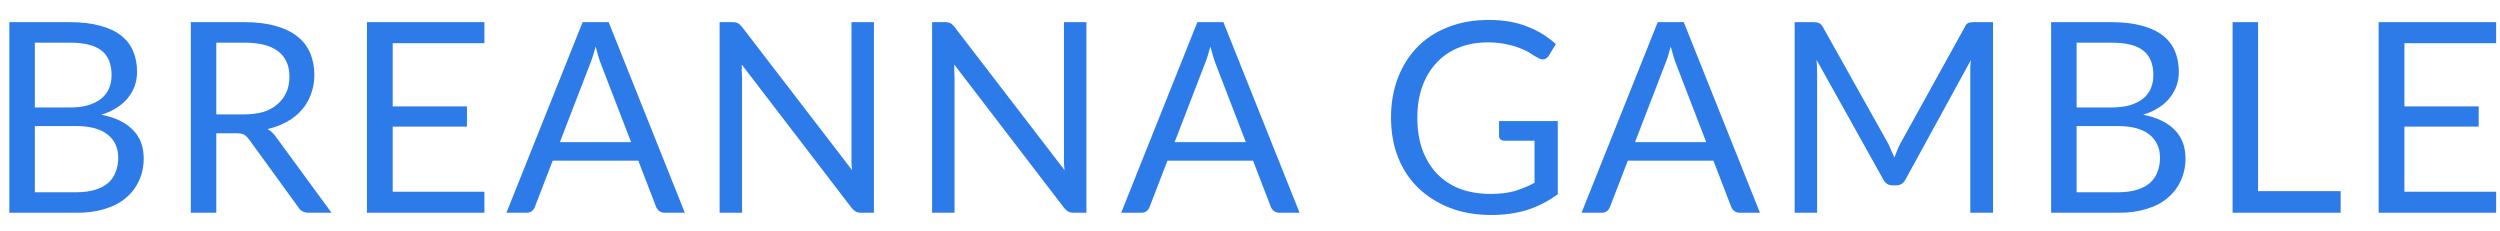
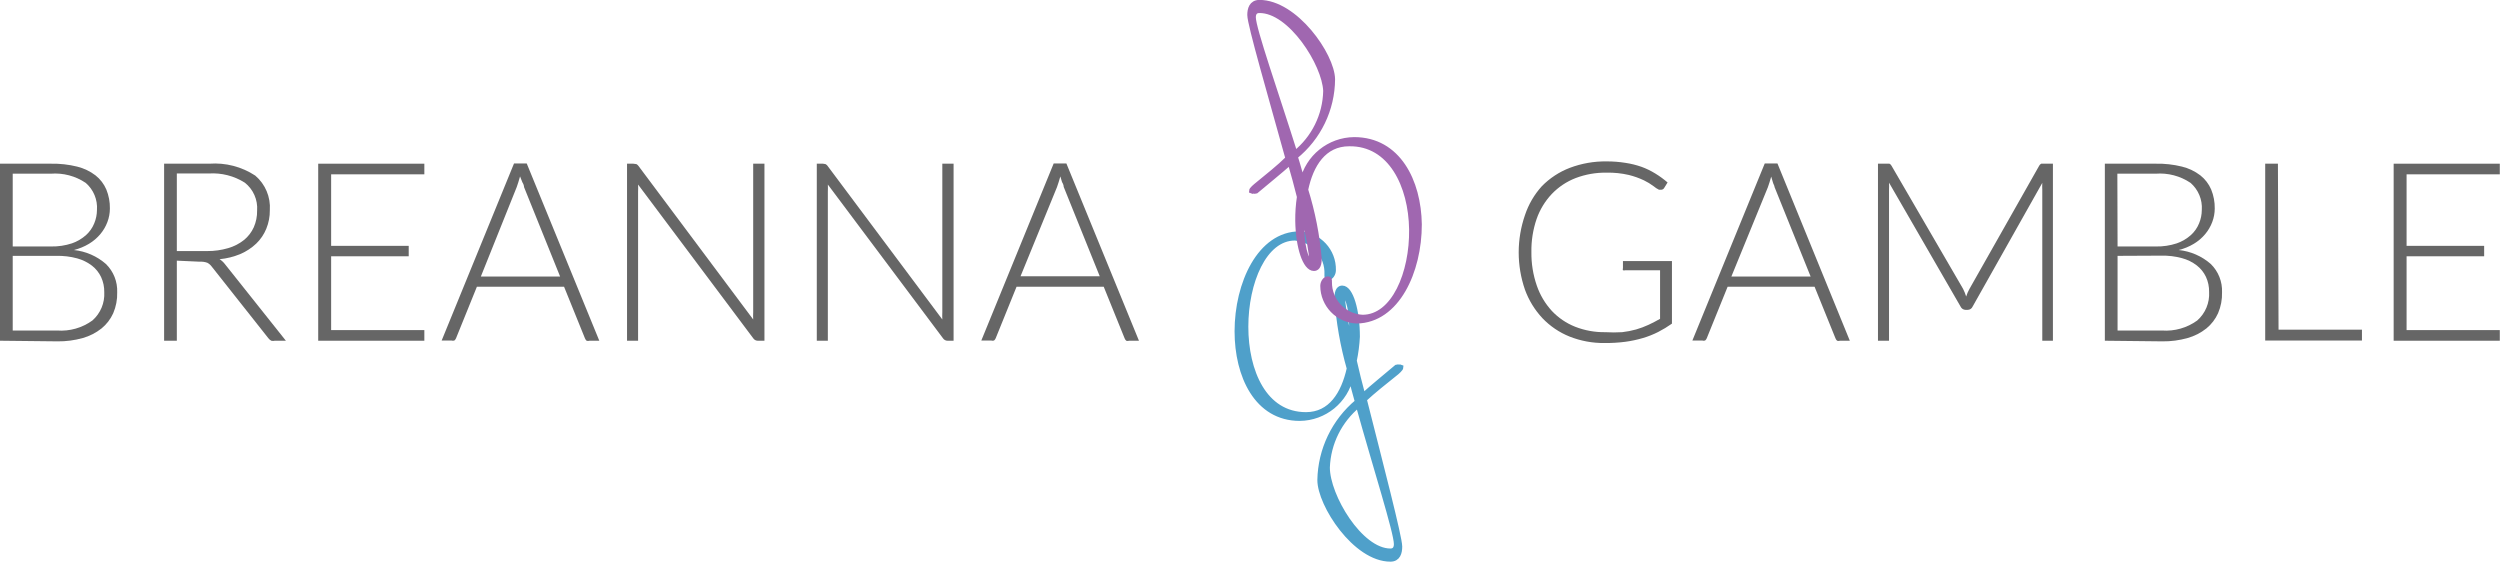
- <svg xmlns="http://www.w3.org/2000/svg" width="141px" height="13px" viewBox="0 0 141 13" version="1.1">
-   <g id="Page-1" stroke="none" stroke-width="1" fill="none" fill-rule="evenodd" fill-opacity="0.964" font-family="Lato-Regular, Lato" font-size="15" font-weight="normal" letter-spacing="0.536">
-     <g id="box" transform="translate(-5, -19)" fill="#2576E7">
-       <text id="BREANNA-GAMBLE">
-         <tspan x="4.152" y="31">BREANNA GAMBLE</tspan>
-       </text>
-     </g>
-   </g>
+ <svg xmlns="http://www.w3.org/2000/svg" id="Layer_1" data-name="Layer 1" viewBox="0 0 119.89 26.94">
+   <defs>
+     <style>.cls-1{fill:#666;}.cls-2{fill:#4fa0ca;stroke:#4fa0ca;}.cls-2,.cls-3{stroke-miterlimit:10;stroke-width:0.25px;}.cls-3{fill:#a067b0;stroke:#a067b0;}</style>
+   </defs>
+   <path class="cls-1" d="M15.06,52.74V44.25H17.5a4.85,4.85,0,0,1,1.26.14,2.39,2.39,0,0,1,.88.42,1.73,1.73,0,0,1,.52.68,2.31,2.31,0,0,1,.17.91,1.84,1.84,0,0,1-.12.65,2,2,0,0,1-.34.58,2.18,2.18,0,0,1-.54.46,2.61,2.61,0,0,1-.73.3,2.77,2.77,0,0,1,1.54.67,1.8,1.8,0,0,1,.54,1.36,2.37,2.37,0,0,1-.19,1,2,2,0,0,1-.56.73,2.55,2.55,0,0,1-.9.46,4.23,4.23,0,0,1-1.21.16Zm.61-4.52h1.84a3,3,0,0,0,1-.15,2,2,0,0,0,.68-.4,1.54,1.54,0,0,0,.39-.56,1.7,1.7,0,0,0,.13-.64,1.57,1.57,0,0,0-.54-1.3,2.63,2.63,0,0,0-1.68-.44H15.67Zm0,.45v3.58H17.8a2.56,2.56,0,0,0,1.69-.48,1.68,1.68,0,0,0,.57-1.36,1.66,1.66,0,0,0-.15-.72,1.51,1.51,0,0,0-.44-.55,2.06,2.06,0,0,0-.71-.35,3.49,3.49,0,0,0-1-.12Z" transform="translate(-15.06 -36.4)" />
+   <path class="cls-1" d="M23.54,48.9v3.84h-.61V44.25h2.17a3.54,3.54,0,0,1,2.2.57A2,2,0,0,1,28,46.48a2.27,2.27,0,0,1-.17.89,2.08,2.08,0,0,1-.48.71,2.57,2.57,0,0,1-.76.5,3.39,3.39,0,0,1-1,.25,1,1,0,0,1,.26.24l2.92,3.67h-.53a.35.35,0,0,1-.17,0,.43.43,0,0,1-.14-.12l-2.72-3.44A.61.61,0,0,0,25,49a.92.92,0,0,0-.36-.05Zm0-.46H25a3.48,3.48,0,0,0,1-.14,2.18,2.18,0,0,0,.76-.39,1.67,1.67,0,0,0,.47-.61,1.9,1.9,0,0,0,.16-.8,1.56,1.56,0,0,0-.59-1.34,2.88,2.88,0,0,0-1.73-.44H23.54Z" transform="translate(-15.06 -36.4)" />
+   <path class="cls-1" d="M35.41,44.25v.51H30.94v3.43h3.72v.5H30.94v3.54h4.47v.51H30.32V44.25Z" transform="translate(-15.06 -36.4)" />
+   <path class="cls-1" d="M43.8,52.74h-.47a.21.21,0,0,1-.14,0,.3.3,0,0,1-.08-.12l-1-2.47H37.93l-1,2.47a.26.26,0,0,1-.08.11.23.23,0,0,1-.14,0h-.47l3.47-8.49h.61Zm-5.68-3.08h3.8l-1.73-4.29q0-.1-.08-.23L40,44.86l-.08.27-.08.24Z" transform="translate(-15.06 -36.4)" />
+   <path class="cls-1" d="M45.58,44.27a.29.29,0,0,1,.1.09l5.5,7.36a3.44,3.44,0,0,1,0-.35V44.25h.54v8.49H51.4a.26.26,0,0,1-.22-.12l-5.52-7.37a3.37,3.37,0,0,1,0,.34v7.15h-.53V44.25h.3Z" transform="translate(-15.06 -36.4)" />
+   <path class="cls-1" d="M54.65,44.27a.29.29,0,0,1,.1.09l5.5,7.36a3.44,3.44,0,0,1,0-.35V44.25h.54v8.49h-.29a.26.26,0,0,1-.22-.12l-5.52-7.37a3.37,3.37,0,0,1,0,.34v7.15h-.53V44.25h.3Z" transform="translate(-15.06 -36.4)" />
+   <path class="cls-1" d="M69.68,52.74h-.47a.21.21,0,0,1-.14,0,.3.3,0,0,1-.08-.12l-1-2.47H63.81l-1,2.47a.26.26,0,0,1-.08.11.23.23,0,0,1-.14,0h-.47l3.47-8.49h.61ZM64,49.65h3.8l-1.73-4.29q0-.1-.08-.23l-.08-.27-.08.27-.08.24Z" transform="translate(-15.06 -36.4)" />
+   <path class="cls-2" d="M80.48,55.55c.78,3.09,1.7,6.61,1.7,7.06,0,.29-.08.6-.44.6-1.69,0-3.38-2.62-3.38-3.79a5,5,0,0,1,1.8-3.75c-.12-.41-.22-.82-.32-1.21a2.53,2.53,0,0,1-2.45,2c-2.06,0-3-2.05-3-4.17,0-2.29,1.09-4.67,3-4.67A1.7,1.7,0,0,1,79,49.36c0,.18-.13.34-.22.34s-.08,0-.08-.14a1.68,1.68,0,0,0-1.54-1.75c-1.48,0-2.36,2.13-2.36,4.26s.88,4.22,2.89,4.22c1.19,0,1.81-1,2.08-2.22a16.42,16.42,0,0,1-.59-3.38c0-.4.14-.47.25-.47.4,0,.72,1.07.72,2.33A7.55,7.55,0,0,1,80,53.7c.12.53.26,1.1.42,1.69.5-.46,1.07-.91,1.62-1.38a.19.19,0,0,1,.12,0,.09.09,0,0,1,.08,0h0c0,.07-.2.24-.2.24C81.44,54.73,80.91,55.15,80.48,55.55Zm1.26,7.28c.23,0,.29-.17.29-.34,0-.56-1-3.68-1.83-6.67a4.07,4.07,0,0,0-1.49,3C78.71,60.18,80.28,62.83,81.74,62.83ZM79.51,50.58s-.07.1-.07.23a16.57,16.57,0,0,0,.44,2.3,7.12,7.12,0,0,0,0-.72C79.92,51.39,79.73,50.58,79.51,50.58Z" transform="translate(-15.06 -36.4)" />
+   <path class="cls-3" d="M76.83,44C76,41,75,37.57,75,37.12c0-.28.08-.59.45-.6,1.73,0,3.49,2.52,3.51,3.68a4.8,4.8,0,0,1-1.79,3.71c.13.4.23.8.35,1.19a2.57,2.57,0,0,1,2.48-2c2.11,0,3.09,2,3.12,4.06,0,2.25-1.06,4.6-3,4.63a1.69,1.69,0,0,1-1.62-1.68c0-.18.13-.33.22-.33s.09,0,.09.14a1.68,1.68,0,0,0,1.59,1.7c1.51,0,2.39-2.13,2.36-4.22s-1-4.14-3-4.11c-1.21,0-1.84,1-2.09,2.21a15.58,15.58,0,0,1,.65,3.31c0,.39-.14.46-.25.46-.41,0-.75-1-.77-2.28a7.19,7.19,0,0,1,.08-1.15c-.13-.52-.28-1.08-.45-1.66-.51.45-1.08.91-1.64,1.38a.2.2,0,0,1-.12,0,.09.09,0,0,1-.09,0h0c0-.07.21-.24.21-.24C75.86,44.85,76.4,44.43,76.83,44ZM75.45,36.9c-.23,0-.29.17-.29.33,0,.55,1.08,3.6,2,6.53a3.94,3.94,0,0,0,1.48-3C78.59,39.47,76.95,36.88,75.45,36.9Zm2.44,12s.07-.1.07-.23a15.7,15.7,0,0,0-.48-2.26,6.72,6.72,0,0,0,0,.71C77.47,48.12,77.67,48.91,77.89,48.9Z" transform="translate(-15.06 -36.4)" />
+   <path class="cls-1" d="M92.05,52.33a6.42,6.42,0,0,0,.8,0,4.28,4.28,0,0,0,.67-.13,4.14,4.14,0,0,0,.59-.22c.19-.09.37-.18.56-.29V49.36H93a.16.16,0,0,1-.11,0,.13.13,0,0,1,0-.1v-.34h2.35v3a5.38,5.38,0,0,1-.66.4,4.3,4.3,0,0,1-.73.29,5.63,5.63,0,0,1-.84.18,7.13,7.13,0,0,1-1,.06,4.41,4.41,0,0,1-1.68-.31,3.72,3.72,0,0,1-1.3-.88,4,4,0,0,1-.84-1.37,5.47,5.47,0,0,1,0-3.57A3.89,3.89,0,0,1,89,45.33a3.76,3.76,0,0,1,1.34-.88,4.81,4.81,0,0,1,1.77-.31,5.56,5.56,0,0,1,.9.07,4.16,4.16,0,0,1,.77.19,3.6,3.6,0,0,1,.66.32,4.47,4.47,0,0,1,.59.43l-.16.26a.17.17,0,0,1-.15.09l-.1,0a1.25,1.25,0,0,1-.26-.17,2.77,2.77,0,0,0-.46-.28,3.81,3.81,0,0,0-.73-.26,4.31,4.31,0,0,0-1.06-.11,4,4,0,0,0-1.49.26,3.16,3.16,0,0,0-1.14.76,3.35,3.35,0,0,0-.73,1.2,4.67,4.67,0,0,0-.25,1.59,4.74,4.74,0,0,0,.26,1.61,3.46,3.46,0,0,0,.72,1.21,3.11,3.11,0,0,0,1.12.76A3.79,3.79,0,0,0,92.05,52.33Z" transform="translate(-15.06 -36.4)" />
+   <path class="cls-1" d="M103.77,52.74h-.47a.21.21,0,0,1-.14,0,.3.3,0,0,1-.08-.12l-1-2.47H97.91l-1,2.47a.26.26,0,0,1-.08.11.22.22,0,0,1-.14,0h-.47l3.47-8.49h.61Zm-5.68-3.08h3.8l-1.73-4.29c0-.07-.06-.14-.08-.23l-.08-.27-.08.27-.08.24Z" transform="translate(-15.06 -36.4)" />
+   <path class="cls-1" d="M109.35,50.62l.07-.19.09-.18,3.34-5.9a.22.22,0,0,1,.1-.1l.13,0h.43v8.49H113V45.5a3.17,3.17,0,0,1,0-.33l-3.34,5.93a.26.26,0,0,1-.24.16h-.1a.27.27,0,0,1-.24-.16l-3.43-5.94a3.22,3.22,0,0,1,0,.34v7.24h-.53V44.25h.42l.13,0a.21.21,0,0,1,.1.1l3.43,5.9A2.4,2.4,0,0,1,109.35,50.62Z" transform="translate(-15.06 -36.4)" />
+   <path class="cls-1" d="M116,52.74V44.25h2.44a4.81,4.81,0,0,1,1.26.14,2.37,2.37,0,0,1,.88.42,1.73,1.73,0,0,1,.52.68,2.31,2.31,0,0,1,.17.91,1.84,1.84,0,0,1-.12.65,2,2,0,0,1-.34.58,2.16,2.16,0,0,1-.54.46,2.59,2.59,0,0,1-.73.3,2.76,2.76,0,0,1,1.54.67,1.8,1.8,0,0,1,.54,1.36,2.37,2.37,0,0,1-.19,1,2,2,0,0,1-.56.73,2.54,2.54,0,0,1-.9.46,4.23,4.23,0,0,1-1.21.16Zm.61-4.52h1.84a3,3,0,0,0,1-.15,2,2,0,0,0,.68-.4,1.53,1.53,0,0,0,.39-.56,1.7,1.7,0,0,0,.13-.64,1.58,1.58,0,0,0-.54-1.3,2.63,2.63,0,0,0-1.68-.44h-1.83Zm0,.45v3.58h2.13a2.56,2.56,0,0,0,1.69-.48A1.69,1.69,0,0,0,121,50.4a1.66,1.66,0,0,0-.15-.72,1.51,1.51,0,0,0-.44-.55,2,2,0,0,0-.71-.35,3.47,3.47,0,0,0-1-.12Z" transform="translate(-15.06 -36.4)" />
+   <path class="cls-1" d="M124.33,52.21h4v.52h-4.64V44.25h.61Z" transform="translate(-15.06 -36.4)" />
+   <path class="cls-1" d="M134.94,44.25v.51h-4.47v3.43h3.72v.5h-3.72v3.54h4.47v.51h-5.09V44.25Z" transform="translate(-15.06 -36.4)" />
</svg>
